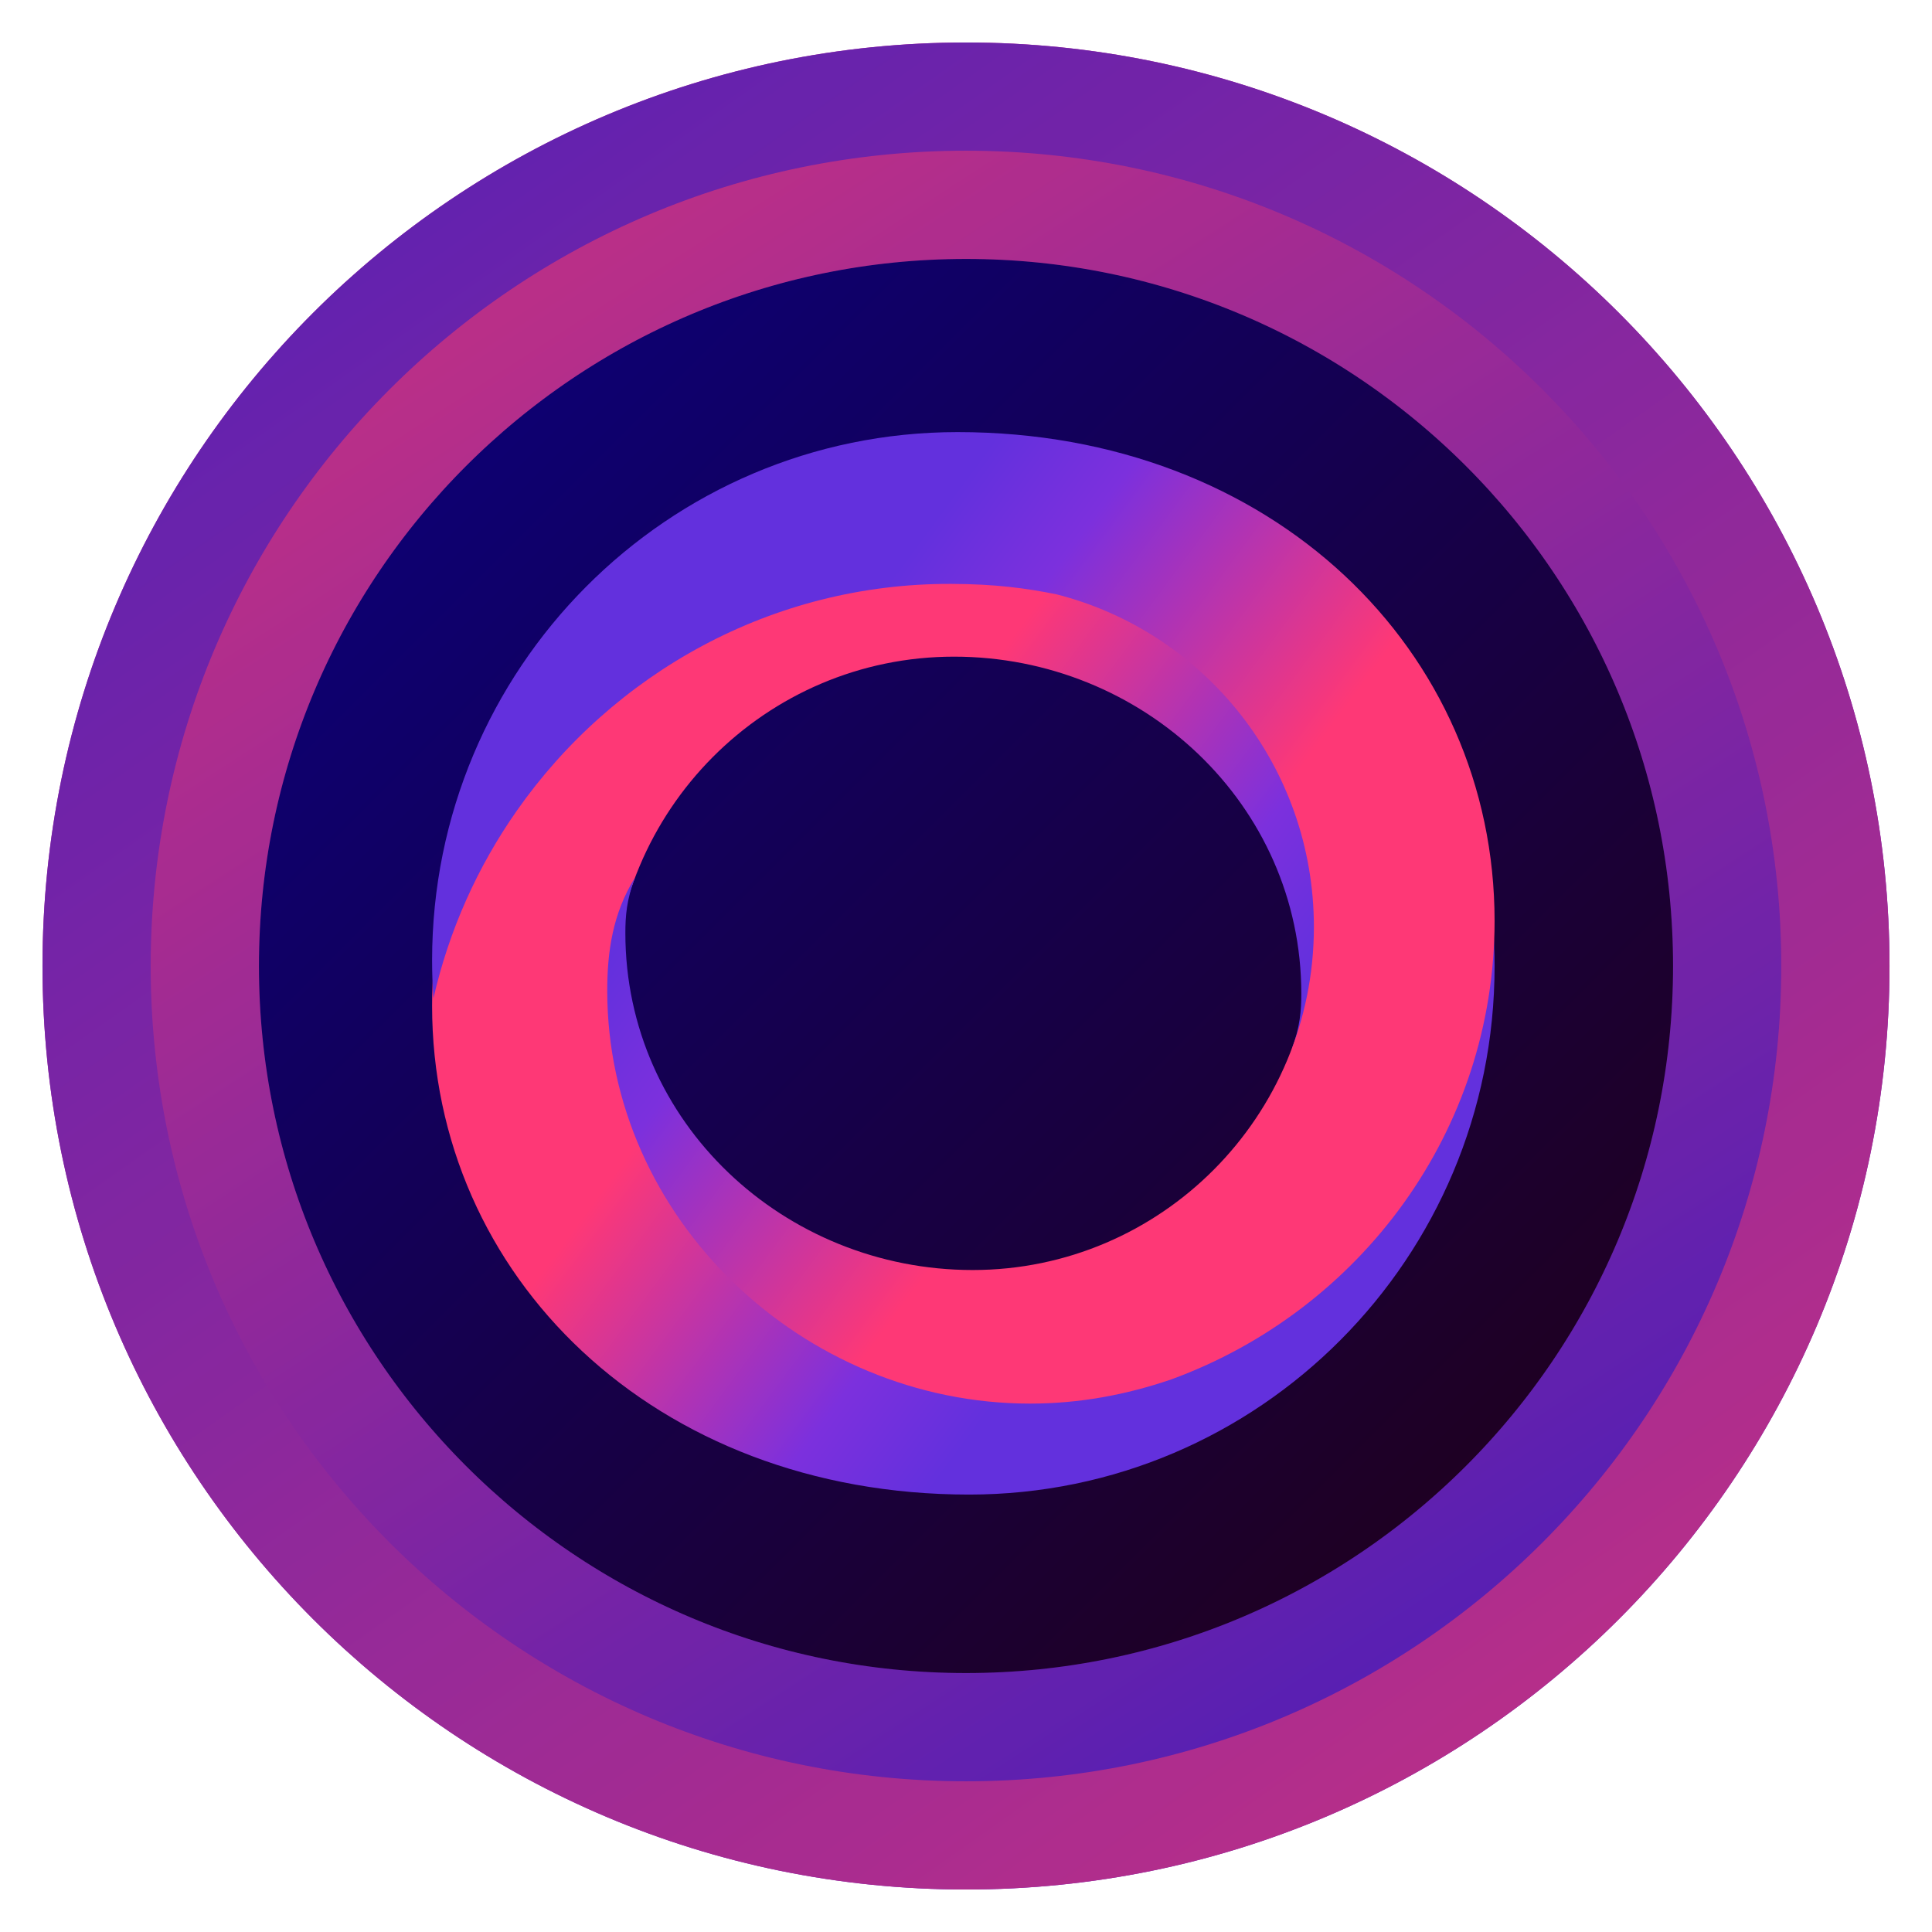
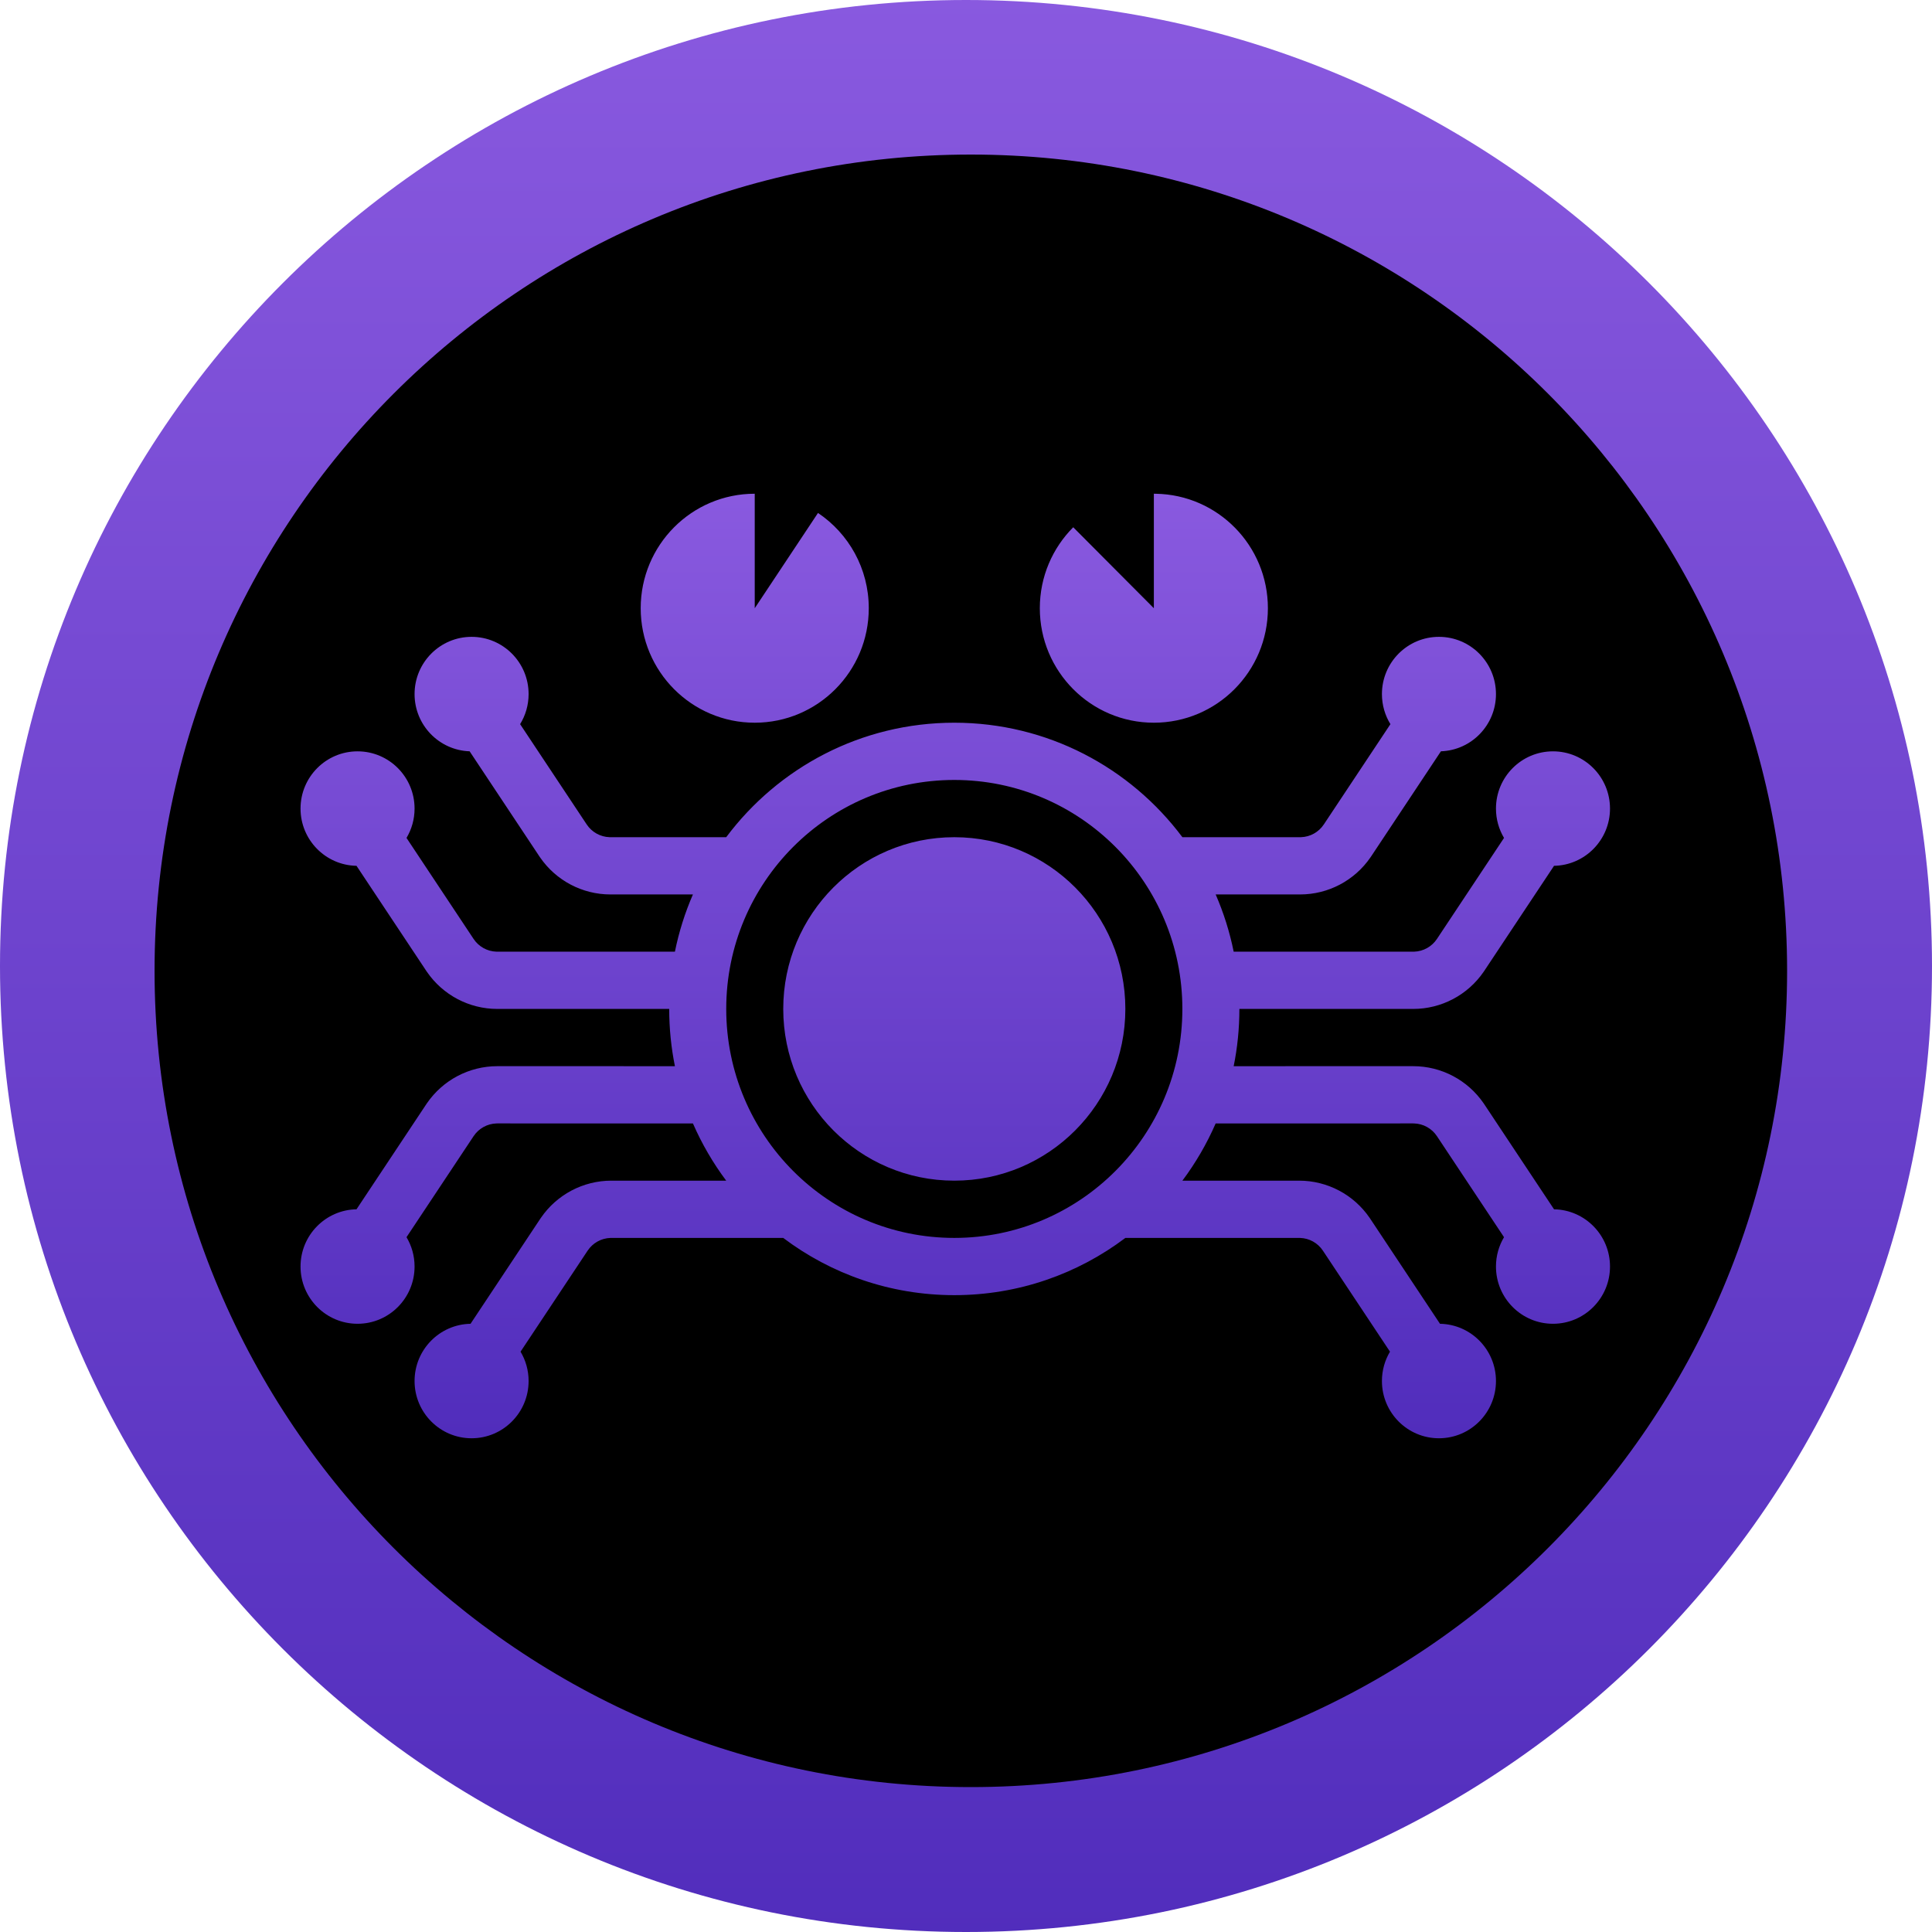
<svg xmlns="http://www.w3.org/2000/svg" width="200px" height="200px" viewBox="0 0 200 200" version="1.1">
  <defs>
-     <linearGradient x1="100%" y1="100%" x2="0%" y2="1.11022302e-14%" id="linearGradient-1">
-       <stop stop-color="#24000B" offset="0%" />
-       <stop stop-color="#080089" offset="100%" />
+     <linearGradient x1="50%" y1="0%" x2="50%" y2="100%" id="linearGradient-1">
+       <stop stop-color="#8959DF" offset="0%" />
+       <stop stop-color="#512DBC" offset="100%" />
    </linearGradient>
-     <linearGradient x1="28.334%" y1="5.92%" x2="82.393%" y2="89.14%" id="linearGradient-2">
-       <stop stop-color="#D1359A" offset="0%" />
-       <stop stop-color="#6323CA" offset="100%" />
-     </linearGradient>
-     <linearGradient x1="13.073%" y1="3.492%" x2="77.481%" y2="94.613%" id="linearGradient-3">
-       <stop stop-color="#6B25C7" offset="0%" />
-       <stop stop-color="#CC349C" offset="100%" />
-     </linearGradient>
-     <linearGradient x1="35.916%" y1="25.683%" x2="71.487%" y2="50%" id="linearGradient-4">
-       <stop stop-color="#6330DD" offset="0%" />
-       <stop stop-color="#7C30DD" offset="28.555%" />
-       <stop stop-color="#FE3876" offset="100%" />
+     <linearGradient x1="50%" y1="0%" x2="50%" y2="100%" id="linearGradient-2">
+       <stop stop-color="#8959DF" offset="0%" />
+       <stop stop-color="#512DBC" offset="100%" />
    </linearGradient>
  </defs>
  <g id="WCRING" stroke="none" stroke-width="1" fill="none" fill-rule="evenodd">
-     <g id="token-icon-wcring" transform="translate(10, 10)">
+     <g id="token-icon-wcring" fill-rule="nonzero">
      <g id="椭圆形">
-         <circle stroke="url(#linearGradient-2)" stroke-width="22.407" fill="url(#linearGradient-1)" cx="90" cy="90" r="84.398" />
-         <circle stroke="url(#linearGradient-3)" stroke-width="11.203" cx="90" cy="90" r="90" />
-         <circle stroke-opacity="0.114" stroke="#000000" stroke-width="22.407" cx="90" cy="90" r="84.398" />
+         <circle fill="url(#linearGradient-1)" cx="100" cy="100" r="93.776" />
+         <circle fill="url(#linearGradient-1)" cx="100" cy="100" r="100" />
+         <circle fill="#000000" cx="100.5" cy="100.5" r="84.5" />
      </g>
-       <g id="cRING" transform="translate(34.73029, 34.73029)" fill="url(#linearGradient-4)" fill-rule="nonzero">
-         <path d="M53.77,25.132 C35.162,25.055 18.71,34.419 8.753,48.635 C4.721,54.39 1.753,60.955 0.139,68.039 C0.047,66.739 1.06139164e-14,65.426 1.06139164e-14,64.103 C1.06139164e-14,33.901 24.353,9.418 54.395,9.418 C87.034,9.418 109.988,32.072 109.988,60.017 C109.988,81.775 96.073,100.326 76.546,107.473 C71.801,109.101 66.952,109.988 61.897,109.988 C38.417,109.988 18.132,90.851 18.132,67.245 C18.132,63.19 18.693,59.266 20.993,55.549 C20.13,57.842 20.007,59.544 20.007,61.274 C20.007,80.888 36.448,96.159 55.958,96.159 C75.467,96.159 91.283,80.259 91.283,60.645 C91.283,44.035 79.94,30.088 64.617,26.206 C61.493,25.579 58.3,25.147 53.77,25.132 Z" id="Combined-Shape-Copy-34" transform="translate(54.99388, 59.70265) rotate(180) translate(-54.99388, -59.70265) " />
-         <path d="M53.77,15.714 C35.162,15.638 18.71,25.002 8.753,39.218 C4.721,44.973 1.753,51.538 0.139,58.622 C0.047,57.322 0,56.009 0,54.685 C0,24.483 24.353,0 54.395,0 C87.034,0 109.988,22.654 109.988,50.599 C109.988,72.358 96.073,90.908 76.546,98.056 C71.801,99.683 66.952,100.57 61.897,100.57 C38.417,100.57 18.132,81.434 18.132,57.828 C18.132,53.772 18.693,49.849 20.993,46.131 C20.13,48.424 20.007,50.126 20.007,51.857 C20.007,71.47 36.448,86.742 55.958,86.742 C75.467,86.742 91.283,70.842 91.283,51.228 C91.283,34.618 79.94,20.671 64.617,16.789 C61.493,16.161 58.3,15.729 53.77,15.714 Z" id="Combined-Shape-Copy-41" />
-       </g>
+       <path d="M148.959,65.926 C152.219,65.926 154.862,68.579 154.862,71.852 C154.862,75.056 152.329,77.666 149.164,77.774 L141.953,88.634 L141.873,88.751 C140.223,91.154 137.499,92.593 134.586,92.593 L134.586,92.593 L125.845,92.592 C126.664,94.474 127.294,96.457 127.71,98.518 L146.296,98.519 L146.391,98.517 C147.342,98.486 148.222,97.997 148.752,97.199 L148.752,97.199 L155.696,86.742 C155.166,85.853 154.862,84.814 154.862,83.704 C154.862,80.431 157.504,77.778 160.764,77.778 C164.024,77.778 166.667,80.431 166.667,83.704 C166.667,86.94 164.082,89.571 160.873,89.629 L153.663,100.486 L153.584,100.603 C151.933,103.006 149.209,104.444 146.296,104.444 L146.296,104.444 L128.301,104.444 L128.301,104.444 C128.301,106.474 128.098,108.456 127.71,110.371 L146.296,110.37 C149.209,110.37 151.933,111.809 153.584,114.212 L153.663,114.329 L160.873,125.186 C164.082,125.244 166.667,127.875 166.667,131.111 C166.667,134.384 164.024,137.037 160.764,137.037 C157.504,137.037 154.862,134.384 154.862,131.111 C154.862,130.001 155.166,128.961 155.696,128.073 L148.752,117.616 C148.222,116.818 147.342,116.329 146.391,116.298 L146.296,116.296 L125.845,116.297 C124.924,118.412 123.765,120.399 122.4,122.223 L134.491,122.222 C137.405,122.222 140.128,123.661 141.779,126.063 L141.858,126.18 L149.068,137.038 C152.278,137.096 154.862,139.727 154.862,142.963 C154.862,146.236 152.219,148.889 148.959,148.889 C145.7,148.889 143.057,146.236 143.057,142.963 C143.057,141.852 143.361,140.813 143.891,139.925 L136.947,129.468 C136.417,128.67 135.537,128.18 134.587,128.15 L134.491,128.148 L116.498,128.149 C111.565,131.869 105.433,134.074 98.789,134.074 C92.144,134.074 86.012,131.869 81.079,128.149 L63.287,128.148 L63.191,128.15 C62.241,128.18 61.361,128.67 60.831,129.468 L60.831,129.468 L53.887,139.925 C54.417,140.813 54.721,141.853 54.721,142.963 C54.721,146.236 52.078,148.889 48.818,148.889 C45.559,148.889 42.916,146.236 42.916,142.963 C42.916,139.726 45.5,137.096 48.71,137.038 L55.92,126.18 L55.999,126.063 C57.65,123.661 60.373,122.222 63.287,122.222 L63.287,122.222 L75.177,122.223 C73.813,120.399 72.653,118.412 71.732,116.297 L51.482,116.296 L51.386,116.298 C50.436,116.329 49.556,116.818 49.026,117.616 L49.026,117.616 L42.082,128.073 C42.612,128.962 42.916,130.001 42.916,131.111 C42.916,134.384 40.273,137.037 37.014,137.037 C33.754,137.037 31.111,134.384 31.111,131.111 C31.111,127.875 33.695,125.244 36.905,125.186 L44.115,114.329 L44.194,114.212 C45.845,111.809 48.568,110.37 51.482,110.37 L51.482,110.37 L69.867,110.371 C69.48,108.456 69.276,106.474 69.276,104.444 L51.482,104.444 C48.568,104.444 45.845,103.006 44.194,100.603 L44.115,100.486 L36.905,89.629 C33.695,89.571 31.111,86.94 31.111,83.704 C31.111,80.431 33.754,77.778 37.014,77.778 C40.273,77.778 42.916,80.431 42.916,83.704 C42.916,84.814 42.612,85.853 42.082,86.742 L49.026,97.199 C49.556,97.997 50.436,98.486 51.386,98.517 L51.482,98.519 L69.867,98.518 C70.284,96.457 70.913,94.474 71.732,92.592 L63.192,92.593 C60.279,92.593 57.555,91.154 55.904,88.751 L55.825,88.634 L48.614,77.774 C45.449,77.666 42.916,75.056 42.916,71.852 C42.916,68.579 45.559,65.926 48.818,65.926 C52.078,65.926 54.721,68.579 54.721,71.852 C54.721,72.994 54.399,74.06 53.842,74.964 L60.736,85.347 C61.266,86.145 62.146,86.634 63.097,86.665 L63.192,86.667 L75.177,86.666 C80.561,79.47 89.134,74.815 98.789,74.815 C108.444,74.815 117.016,79.47 122.4,86.666 L134.586,86.667 L134.681,86.665 C135.632,86.634 136.512,86.145 137.041,85.347 L137.041,85.347 L143.936,74.964 C143.378,74.06 143.057,72.994 143.057,71.852 C143.057,68.579 145.7,65.926 148.959,65.926 Z M98.789,80.741 C85.749,80.741 75.179,91.353 75.179,104.444 C75.179,117.536 85.749,128.148 98.789,128.148 C111.828,128.148 122.398,117.536 122.398,104.444 C122.398,91.353 111.828,80.741 98.789,80.741 Z M98.789,86.667 C108.568,86.667 116.496,94.626 116.496,104.444 C116.496,114.263 108.568,122.222 98.789,122.222 C89.009,122.222 81.081,114.263 81.081,104.444 C81.081,94.626 89.009,86.667 98.789,86.667 Z M119.447,51.111 L119.642,51.113 C126.072,51.217 131.252,56.483 131.252,62.963 C131.252,69.509 125.967,74.815 119.447,74.815 C112.928,74.815 107.642,69.509 107.642,62.963 C107.642,59.69 108.964,56.727 111.1,54.582 L111.1,54.582 L119.447,62.963 L119.447,51.111 Z M78.13,51.111 L78.13,62.963 L84.679,53.101 C87.848,55.226 89.935,58.85 89.935,62.963 C89.935,69.509 84.65,74.815 78.13,74.815 C71.61,74.815 66.325,69.509 66.325,62.963 C66.325,56.417 71.61,51.111 78.13,51.111 Z" id="形状结合" fill="url(#linearGradient-2)" />
    </g>
  </g>
</svg>
